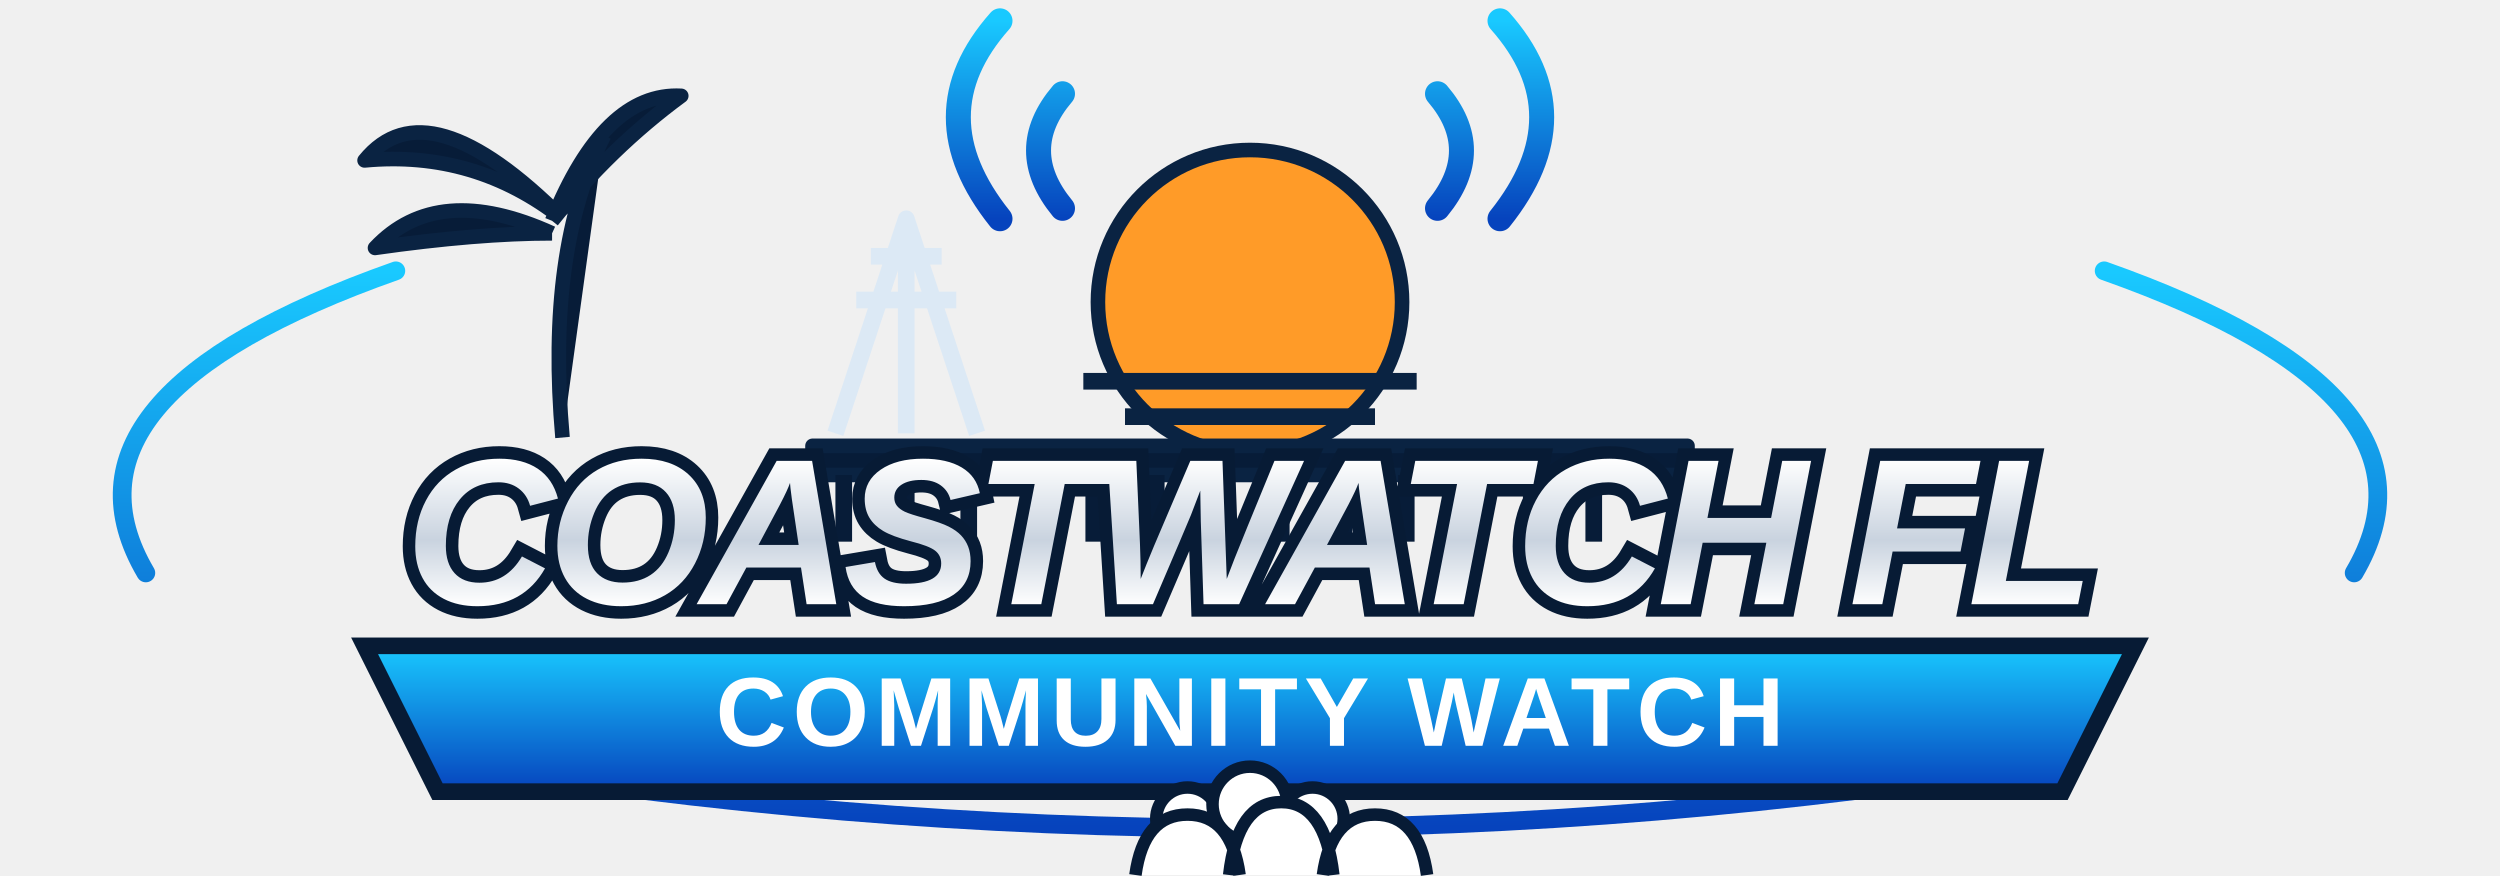
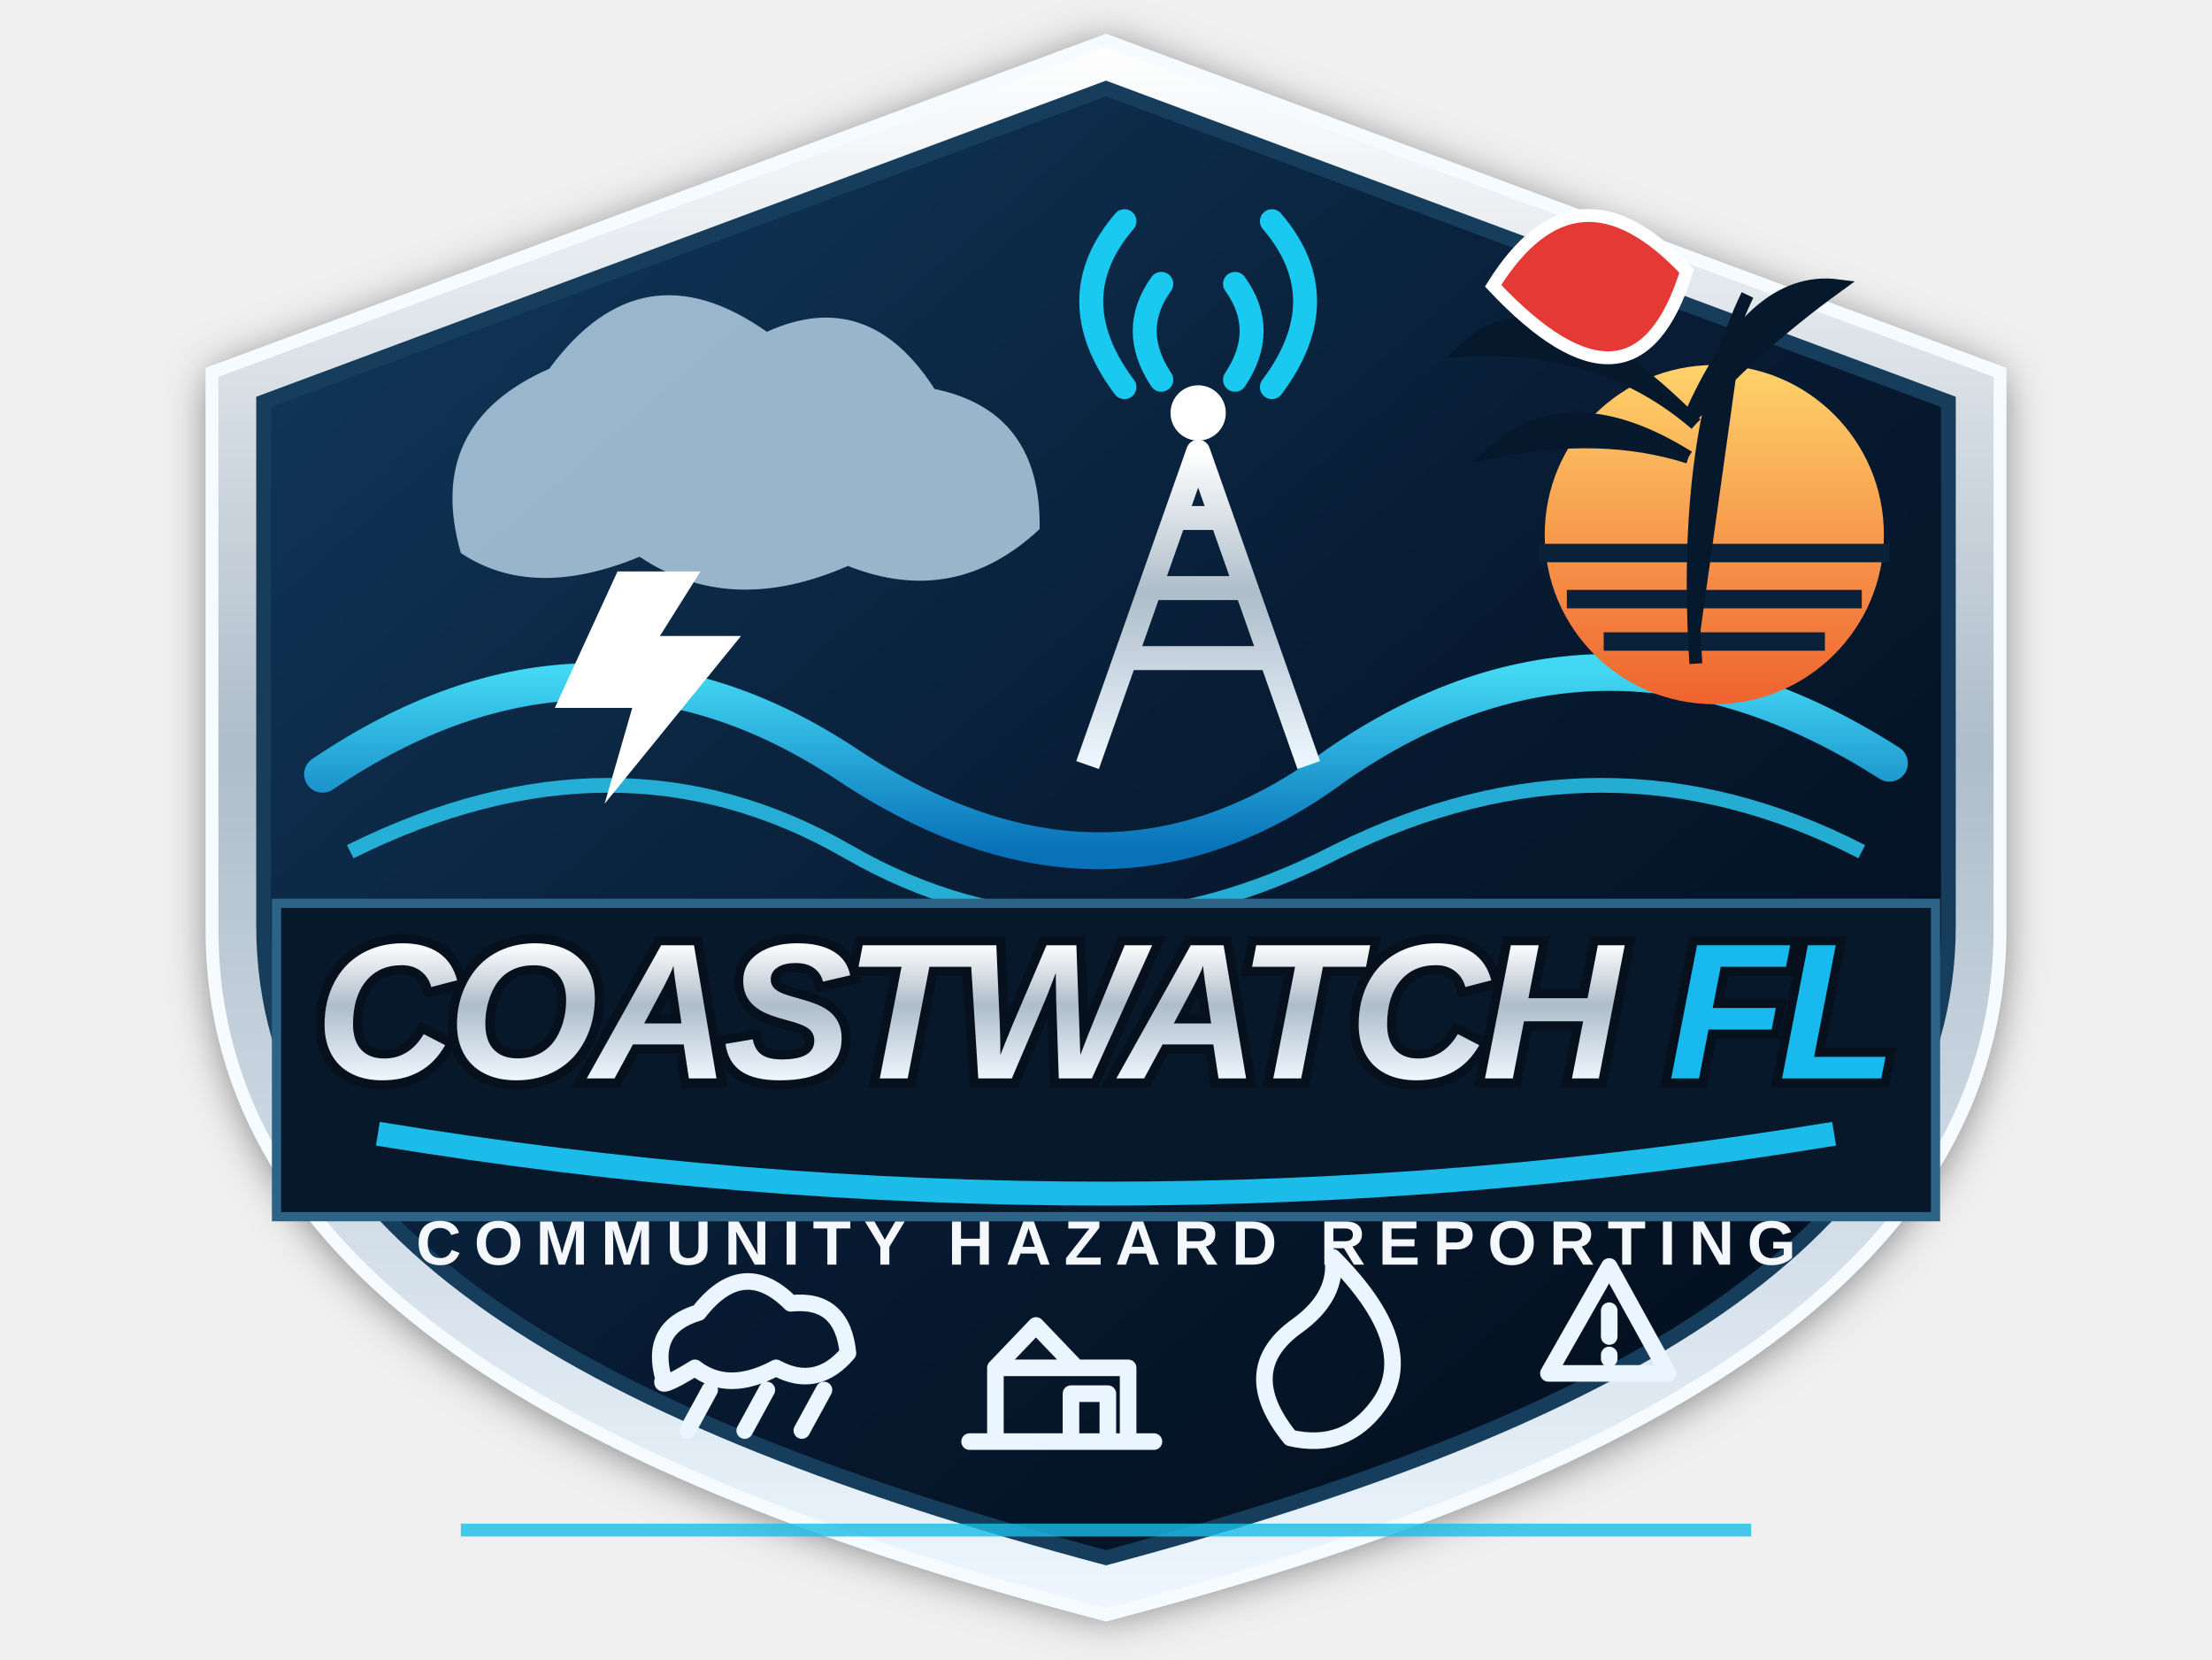
- <svg xmlns="http://www.w3.org/2000/svg" viewBox="0 0 1200 420" role="img" aria-labelledby="t d">
+ <svg xmlns="http://www.w3.org/2000/svg" viewBox="0 0 1200 900" role="img" aria-labelledby="t d">
  <defs>
-     <linearGradient id="blue" x2="0" y2="1">
-       <stop stop-color="#19c9ff" />
-       <stop offset="1" stop-color="#0643bd" />
+     <linearGradient id="bg" x1="0" y1="0" x2="1" y2="1">
+       <stop stop-color="#123b60" />
+       <stop offset=".55" stop-color="#071a31" />
+       <stop offset="1" stop-color="#020c19" />
    </linearGradient>
-     <linearGradient id="silver" x2="0" y2="1">
+     <linearGradient id="metal" x2="0" y2="1">
      <stop stop-color="#fff" />
-       <stop offset=".55" stop-color="#c9d3df" />
-       <stop offset="1" stop-color="#fff" />
+       <stop offset=".45" stop-color="#aebdca" />
+       <stop offset="1" stop-color="#eef7ff" />
    </linearGradient>
+     <linearGradient id="sea" x2="0" y2="1">
+       <stop stop-color="#42d7f3" />
+       <stop offset="1" stop-color="#0871b8" />
+     </linearGradient>
+     <linearGradient id="sun" x2="0" y2="1">
+       <stop stop-color="#ffd36b" />
+       <stop offset="1" stop-color="#ef632f" />
+     </linearGradient>
+     <filter id="shadow" x="-30%" y="-30%" width="160%" height="160%">
+       <feGaussianBlur stdDeviation="12" />
+     </filter>
  </defs>
-   <g fill="none" stroke="url(#blue)" stroke-width="9" stroke-linecap="round">
-     <path d="M70 275Q20 190 190 130M1130 275q50-85-120-145M210 365q390 65 780 0" />
+   <path d="M600 24 1085 205v300c0 190-194 299-485 371C309 804 115 695 115 505V205Z" fill="#000" opacity=".55" filter="url(#shadow)" />
+   <path d="M600 22 1085 202v302c0 187-194 296-485 372-291-76-485-185-485-372V202Z" fill="url(#metal)" stroke="#f5fbff" stroke-width="7" />
+   <path d="M600 48 1057 218v284c0 169-180 269-457 343-277-74-457-174-457-343V218Z" fill="url(#bg)" stroke="#173d5d" stroke-width="8" />
+   <path d="M175 420q145-98 285-5t265 0q145-100 300-1" fill="none" stroke="url(#sea)" stroke-width="20" stroke-linecap="round" />
+   <path d="M190 462q145-72 270 0t265 0q145-72 285 0" fill="none" stroke="#28bde5" stroke-width="8" opacity=".9" />
+   <circle cx="930" cy="290" r="92" fill="url(#sun)" />
+   <path d="M835 300h190M850 325h160M870 348h120" stroke="#09223a" stroke-width="10" />
+   <path d="M920 360q-8-125 28-200m-28 70q-82-83-126-40 75-4 126 40m-4 18q-64-40-106-3 59-12 106 3m0-20q34-79 81-73-47 34-81 73" fill="#06182b" stroke="#06182b" stroke-width="7" />
+   <path d="M250 300q-20-70 48-100 50-68 118-20 55-25 91 31 58 12 57 76-46 43-104 20-64 28-113-5-58 24-97-2Z" fill="#a9c4d9" opacity=".9" />
+   <path d="m335 310-34 74h42l-15 52 74-91h-44l22-35" fill="#fff" />
+   <path d="M590 415 650 245l60 170m-98-58h76m-63-38h50m-38-38h26" fill="none" stroke="url(#metal)" stroke-width="13" stroke-linejoin="round" />
+   <circle cx="650" cy="224" r="15" fill="#fff" />
+   <path d="M610 210q-36-48 0-90m80 90q36-48 0-90m-60 86q-18-27 0-52m40 52q18-27 0-52" fill="none" stroke="#19c9ef" stroke-width="13" stroke-linecap="round" />
+   <path d="M810 155q45-72 105-8-28 90-105 8Z" fill="#e53935" stroke="#fff" stroke-width="7" />
+   <path d="M150 490h900v170H150Z" fill="#07182b" stroke="#2c6387" stroke-width="5" />
+   <text x="600" y="585" text-anchor="middle" font-family="Arial,Helvetica,sans-serif" font-size="105" font-weight="900" font-style="italic" letter-spacing="-4" fill="url(#metal)" stroke="#07101d" stroke-width="10" paint-order="stroke">COASTWATCH <tspan fill="#18b9ef">FL</tspan>
+   </text>
+   <path d="M205 615q395 65 790 0" fill="none" stroke="#1bbce9" stroke-width="13" />
+   <text x="600" y="686" text-anchor="middle" font-family="Arial,Helvetica,sans-serif" font-size="34" font-weight="800" letter-spacing="7" fill="#f4f8fc">COMMUNITY HAZARD REPORTING</text>
+   <g fill="none" stroke="#eaf5ff" stroke-width="9" stroke-linecap="round" stroke-linejoin="round">
+     <path d="M360 748q-8-28 19-36 24-31 50-5 28-3 31 27-17 20-39 8-26 14-44 0-21 13-17 6Z M385 754l-12 22m43-22-12 22m43-22-12 22" />
+     <path d="M540 782v-40h72v40m-86 0h100m-86-40 22-23 22 23m-3 40v-26h20v26" />
+     <path d="M700 780q-30-37 4-61 22-16 19-37 48 48 25 80-18 25-48 18Z" />
+     <path d="M840 745h65l-32-58Z M873 711v14m0 10v2" />
  </g>
-   <g stroke="#0a2342" stroke-width="7" stroke-linejoin="round">
-     <circle cx="600" cy="145" r="73" fill="#ff9b28" />
-     <path d="M520 183h160M540 200h120" stroke="#0a2342" stroke-width="8" />
-     <path d="M270 210q-8-90 20-145m-20 40q-65-65-95-28 53-5 95 28m-5 7q-55-25-85 7 49-7 85-7m0-6q25-62 62-60-34 25-62 60" fill="#071c38" />
-     <path d="M435 208V105l-34 103m34-103 34 103m-58-64h48m-41-21h34" fill="none" stroke="#dce9f5" stroke-width="8" />
-     <path d="M390 214h420v14H390z" fill="#071c38" />
-     <path d="M405 228v32m30-32v32m30-32v32m30-32v32m30-32v32m30-32v32m30-32v32m30-32v32m30-32v32m30-32v32m30-32v32m30-32v32m30-32v32" stroke="#071c38" stroke-width="8" />
-   </g>
-   <path d="M480 105q-40-50 0-95M720 105q40-50 0-95M510 100q-23-28 0-55M690 100q23-28 0-55" fill="none" stroke="url(#blue)" stroke-width="12" stroke-linecap="round" />
-   <text x="600" y="290" text-anchor="middle" font-family="Arial,Helvetica,sans-serif" font-size="100" font-weight="900" font-style="italic" letter-spacing="-4" fill="url(#silver)" stroke="#071b35" stroke-width="12" paint-order="stroke">COASTWATCH FL</text>
-   <path d="M175 310h850l-35 70H210z" fill="url(#blue)" stroke="#071b35" stroke-width="8" />
-   <text x="600" y="358" text-anchor="middle" font-family="Arial,Helvetica,sans-serif" font-size="47" font-weight="900" letter-spacing="3" fill="#fff">COMMUNITY WATCH</text>
-   <g fill="#fff" stroke="#071b35" stroke-width="6">
-     <circle cx="570" cy="393" r="15" />
-     <circle cx="600" cy="386" r="18" />
-     <circle cx="630" cy="393" r="15" />
-     <path d="M545 420q4-29 25-29t25 29m-5 0q4-35 25-35t25 35m-5 0q4-29 25-29t25 29" />
-   </g>
+   <path d="M250 830h700" stroke="#1bbce9" stroke-width="7" opacity=".8" />
</svg>
